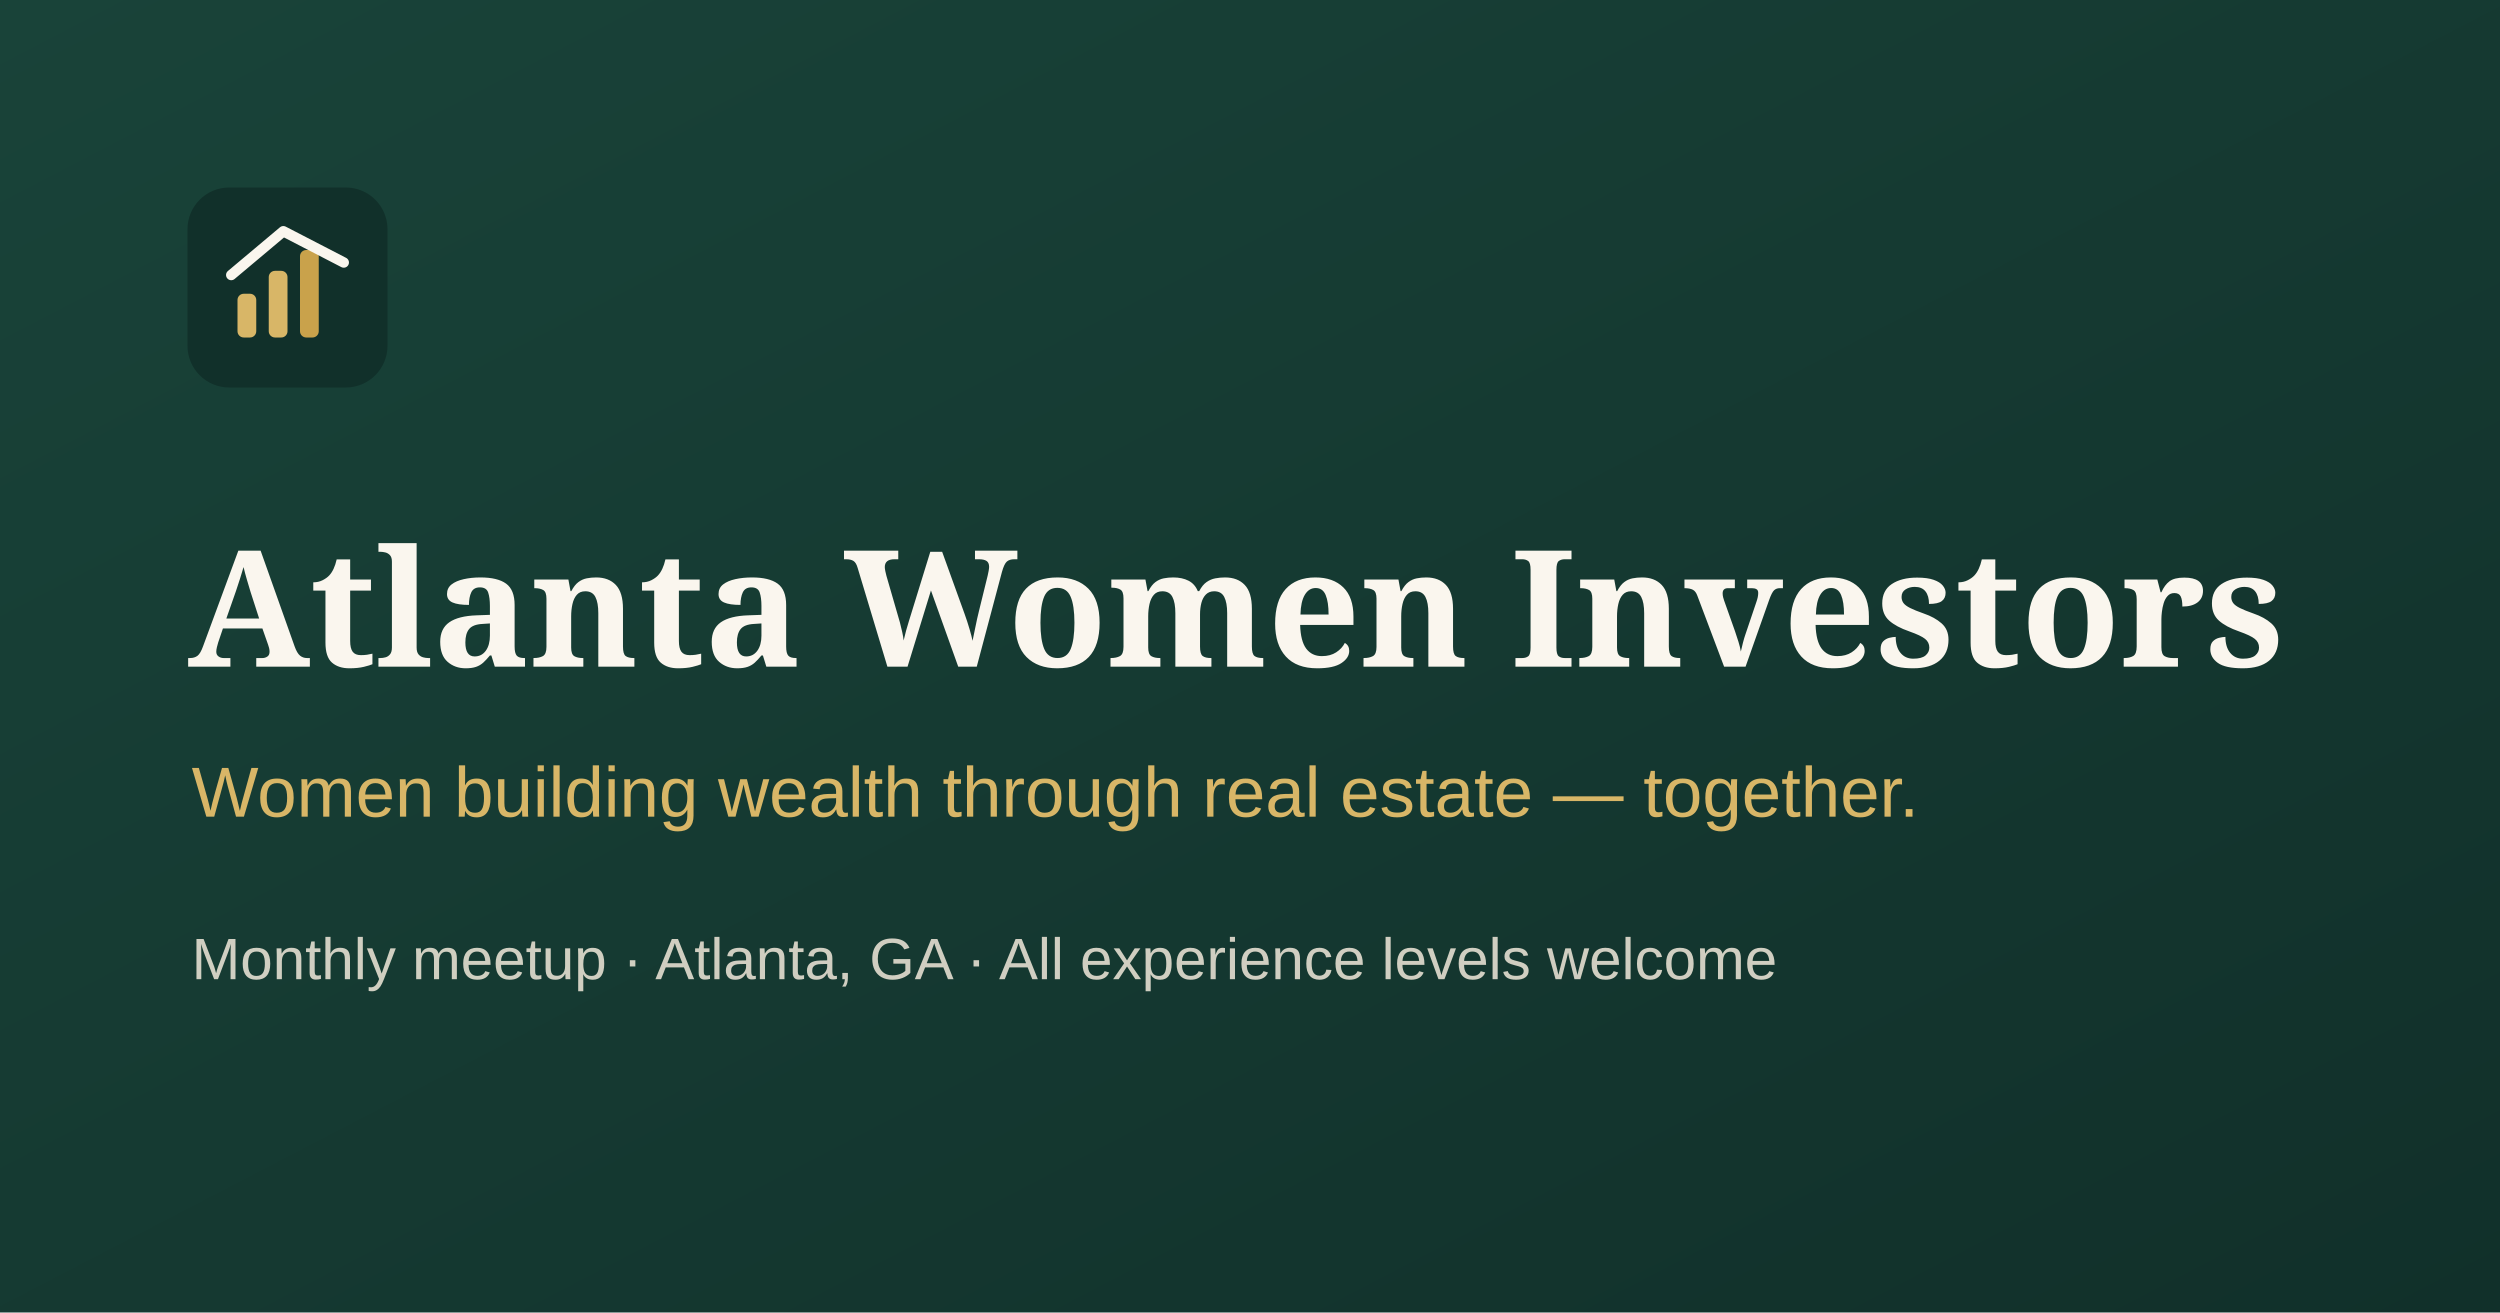
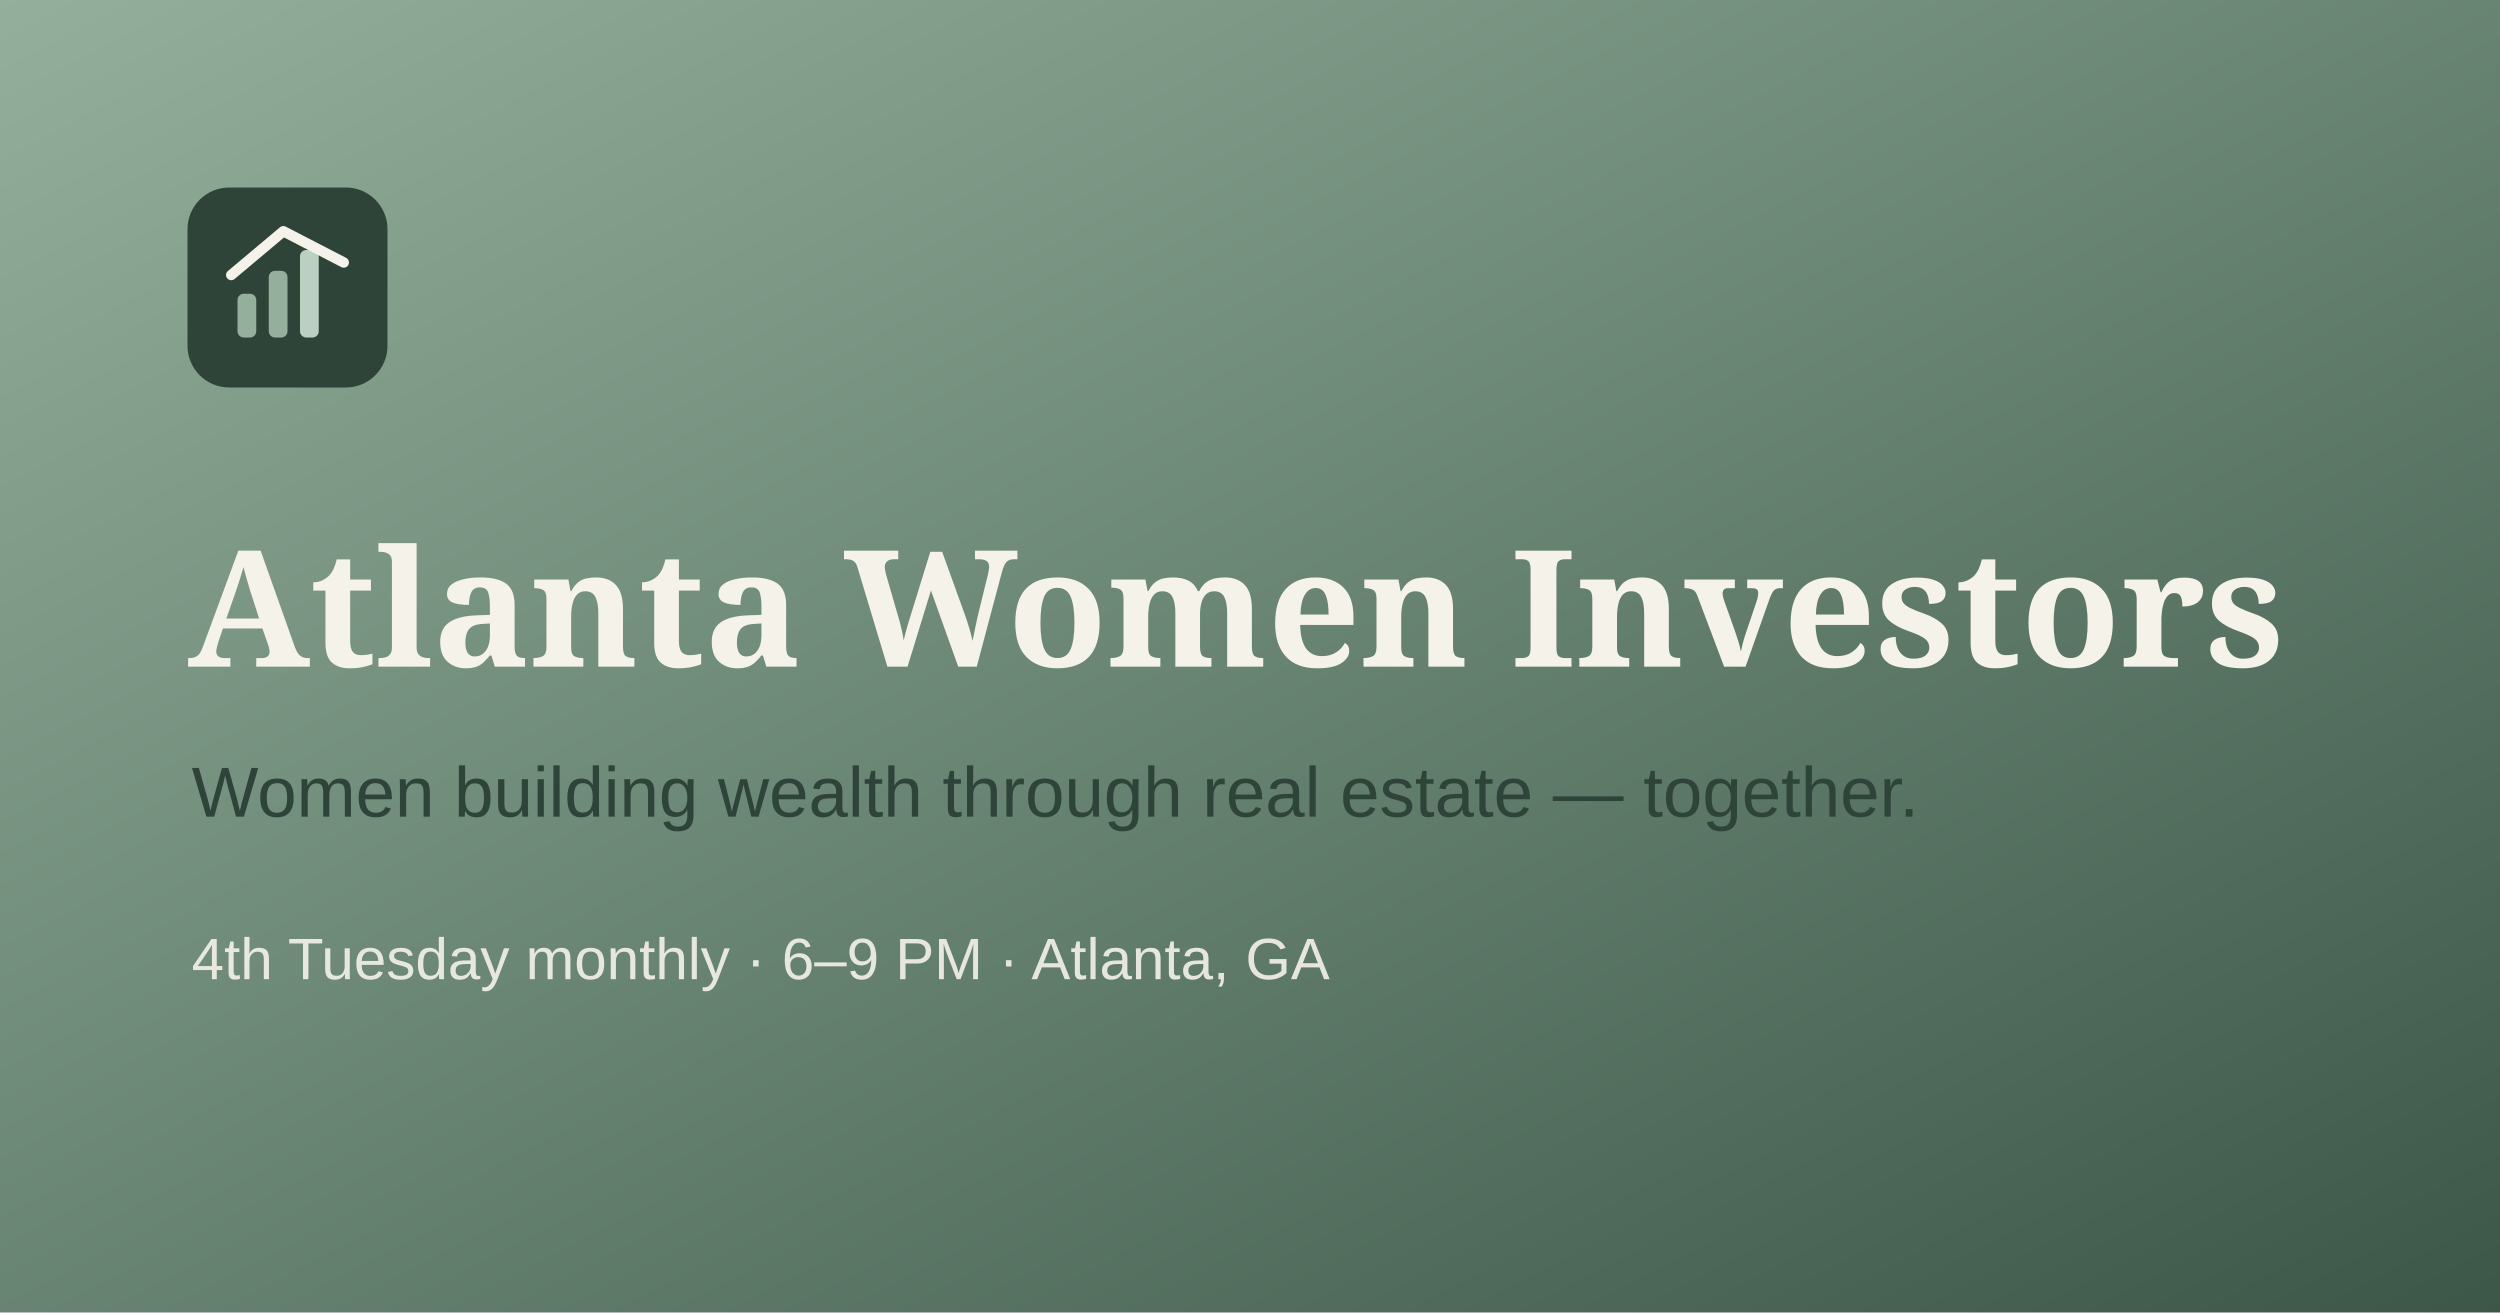
<svg xmlns="http://www.w3.org/2000/svg" viewBox="0 0 1200 630" width="1200" height="630" role="img" aria-label="Atlanta Women Investors">
  <defs>
    <linearGradient id="bg" x1="0" y1="0" x2="1" y2="1">
-       <stop offset="0" stop-color="#194339" />
-       <stop offset="1" stop-color="#11302a" />
+       <stop offset="0" stop-color="#94b09c" />
+       <stop offset="1" stop-color="#3c5748" />
    </linearGradient>
  </defs>
  <rect width="1200" height="630" fill="url(#bg)" />
  <g transform="translate(90,90)">
-     <rect width="96" height="96" rx="20" fill="#11302a" />
-     <rect x="24" y="51" width="9" height="21" rx="3" fill="#d8b667" />
-     <rect x="39" y="40" width="9" height="32" rx="3" fill="#d8b667" />
-     <rect x="54" y="30" width="9" height="42" rx="3" fill="#c9a24b" />
-     <path d="M21 42 L46 21 L75 36" fill="none" stroke="#faf6ee" stroke-width="5" stroke-linecap="round" stroke-linejoin="round" />
+     <rect width="96" height="96" rx="20" fill="#2f4439" />
+     <rect x="24" y="51" width="9" height="21" rx="3" fill="#94b09c" />
+     <rect x="39" y="40" width="9" height="32" rx="3" fill="#94b09c" />
+     <rect x="54" y="30" width="9" height="42" rx="3" fill="#bcd0c1" />
+     <path d="M21 42 L46 21 L75 36" fill="none" stroke="#f5f2ea" stroke-width="5" stroke-linecap="round" stroke-linejoin="round" />
  </g>
-   <text x="90" y="320" font-family="Georgia, serif" font-size="78" font-weight="700" fill="#faf6ee">Atlanta Women Investors</text>
-   <text x="92" y="392" font-family="Arial, sans-serif" font-size="34" fill="#d8b667">Women building wealth through real estate — together.</text>
-   <text x="92" y="470" font-family="Arial, sans-serif" font-size="28" fill="#f1e9da" opacity="0.85">Monthly meetup · Atlanta, GA · All experience levels welcome</text>
+   <text x="90" y="320" font-family="Georgia, serif" font-size="78" font-weight="700" fill="#f5f2ea">Atlanta Women Investors</text>
+   <text x="92" y="392" font-family="Arial, sans-serif" font-size="34" fill="#2f4439">Women building wealth through real estate — together.</text>
+   <text x="92" y="470" font-family="Arial, sans-serif" font-size="28" fill="#f5f2ea" opacity="0.9">4th Tuesday monthly · 6–9 PM · Atlanta, GA</text>
</svg>
